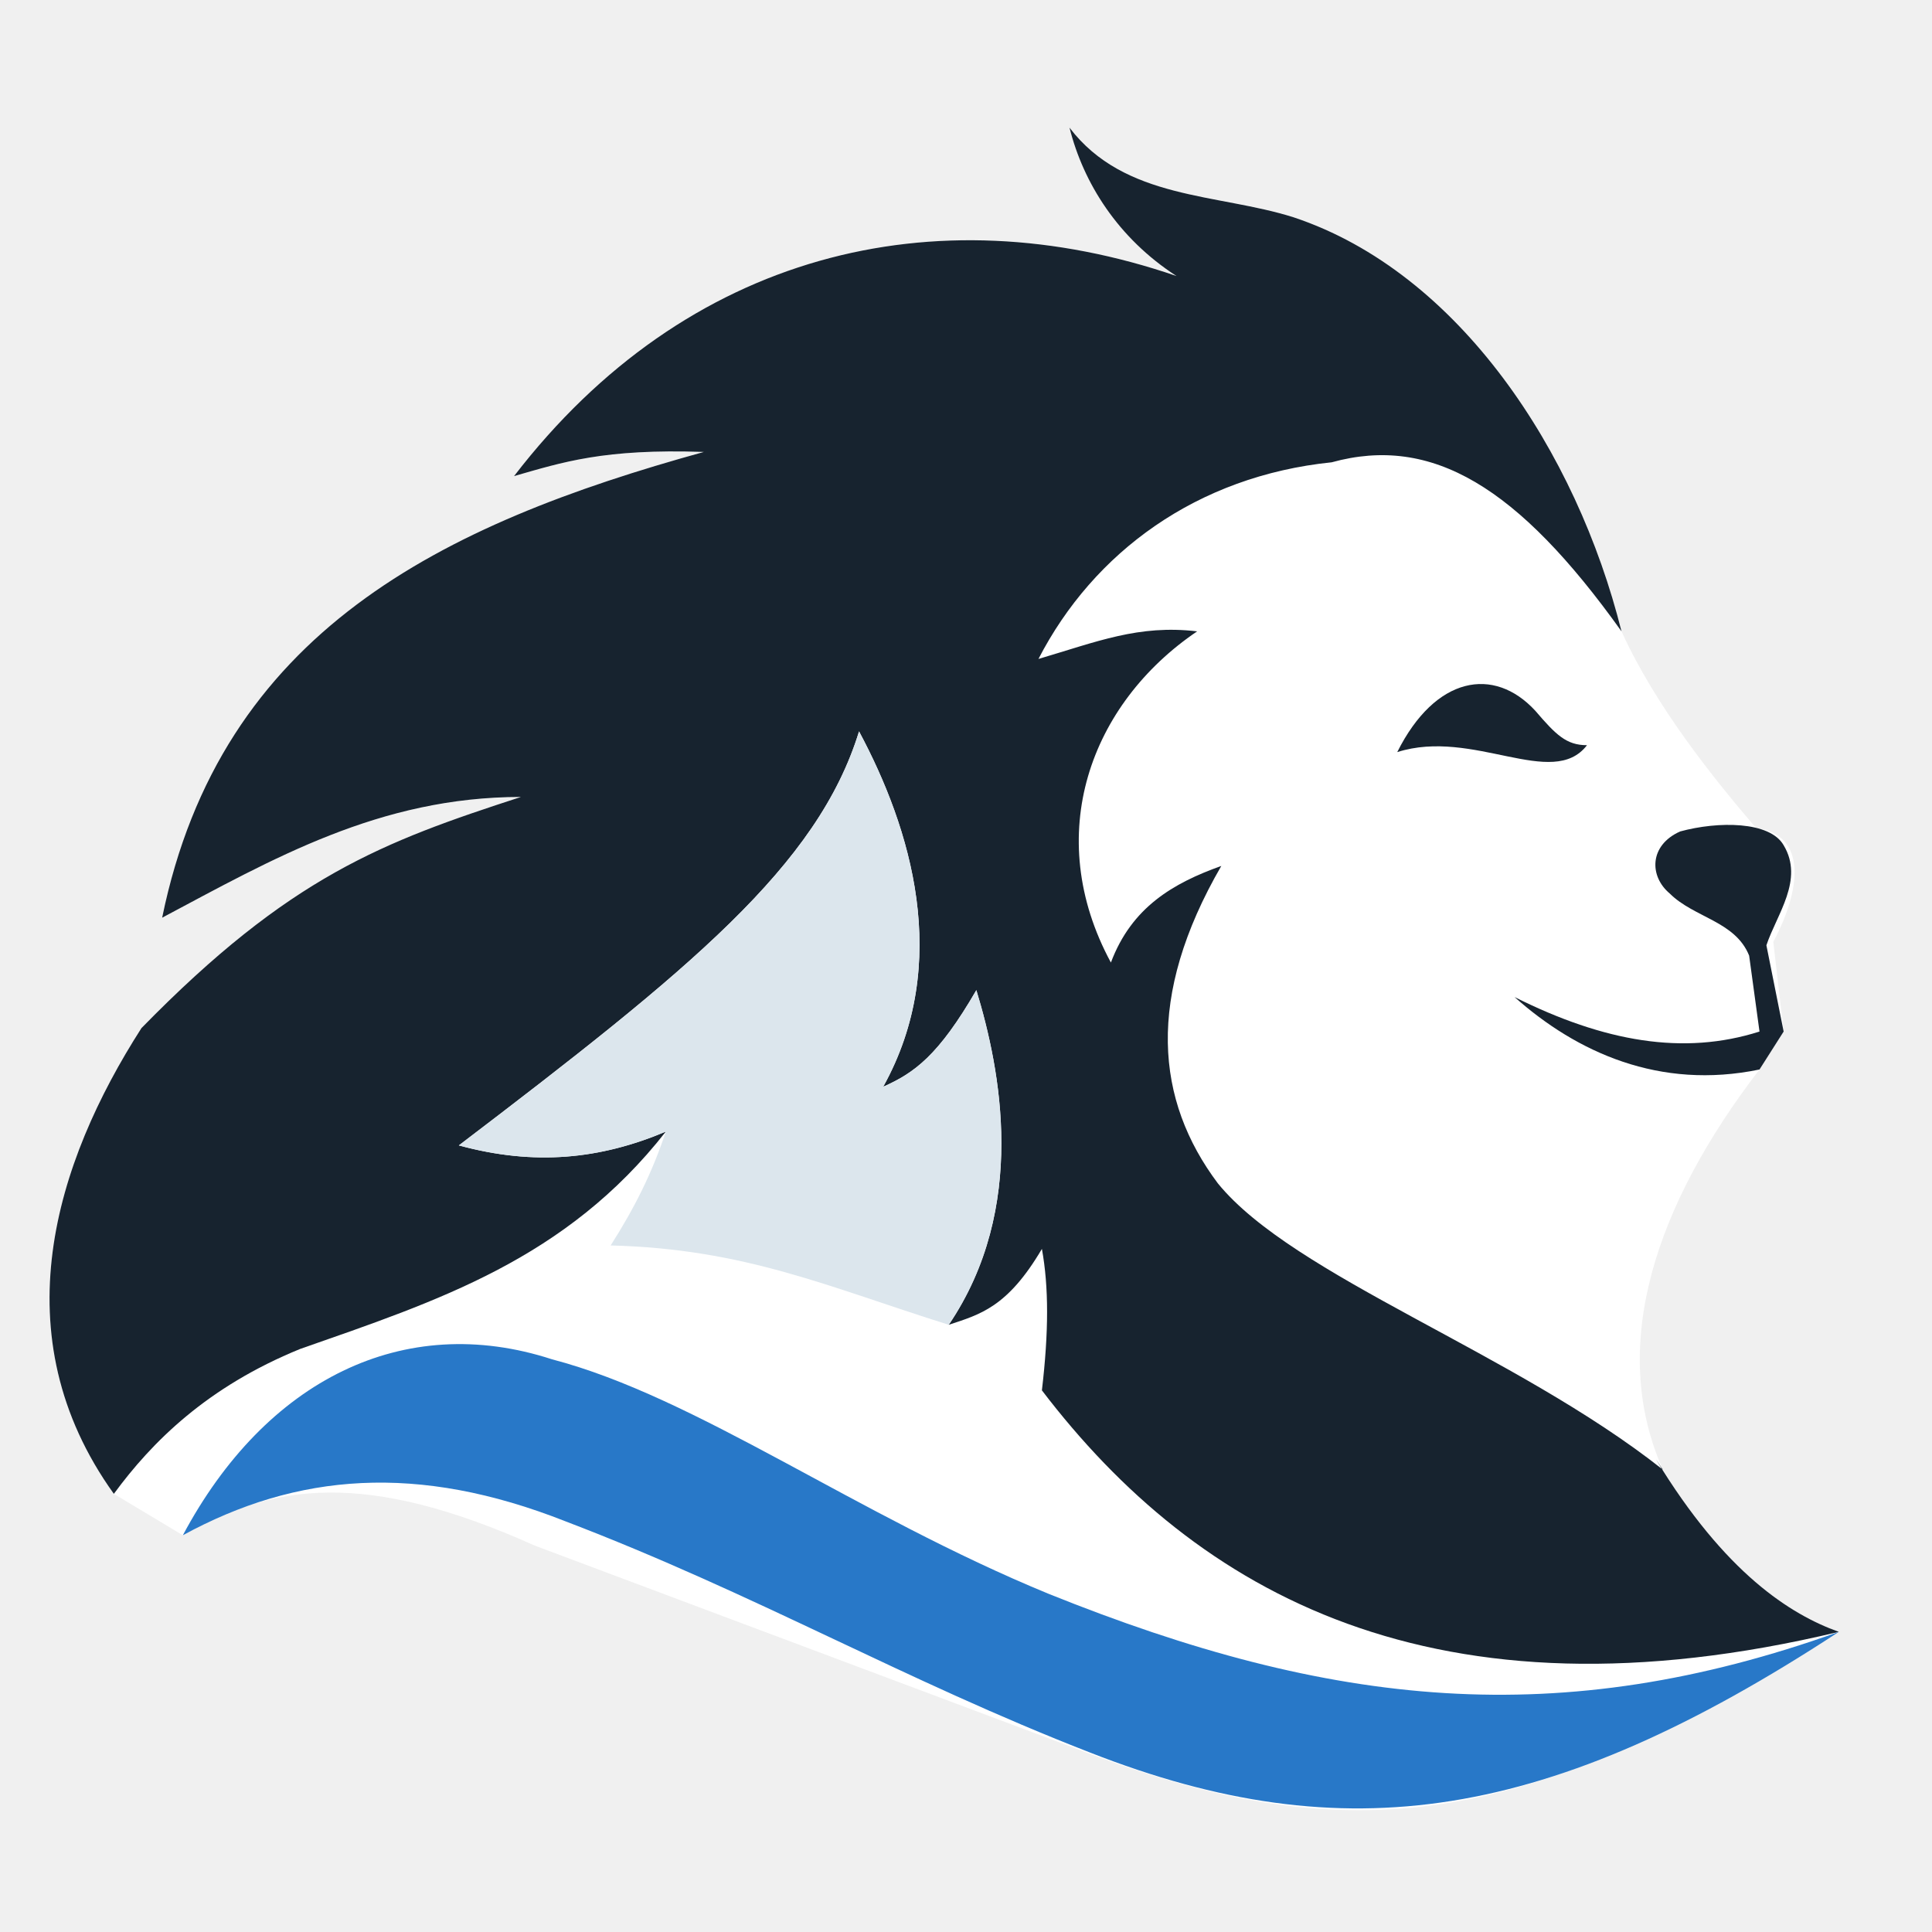
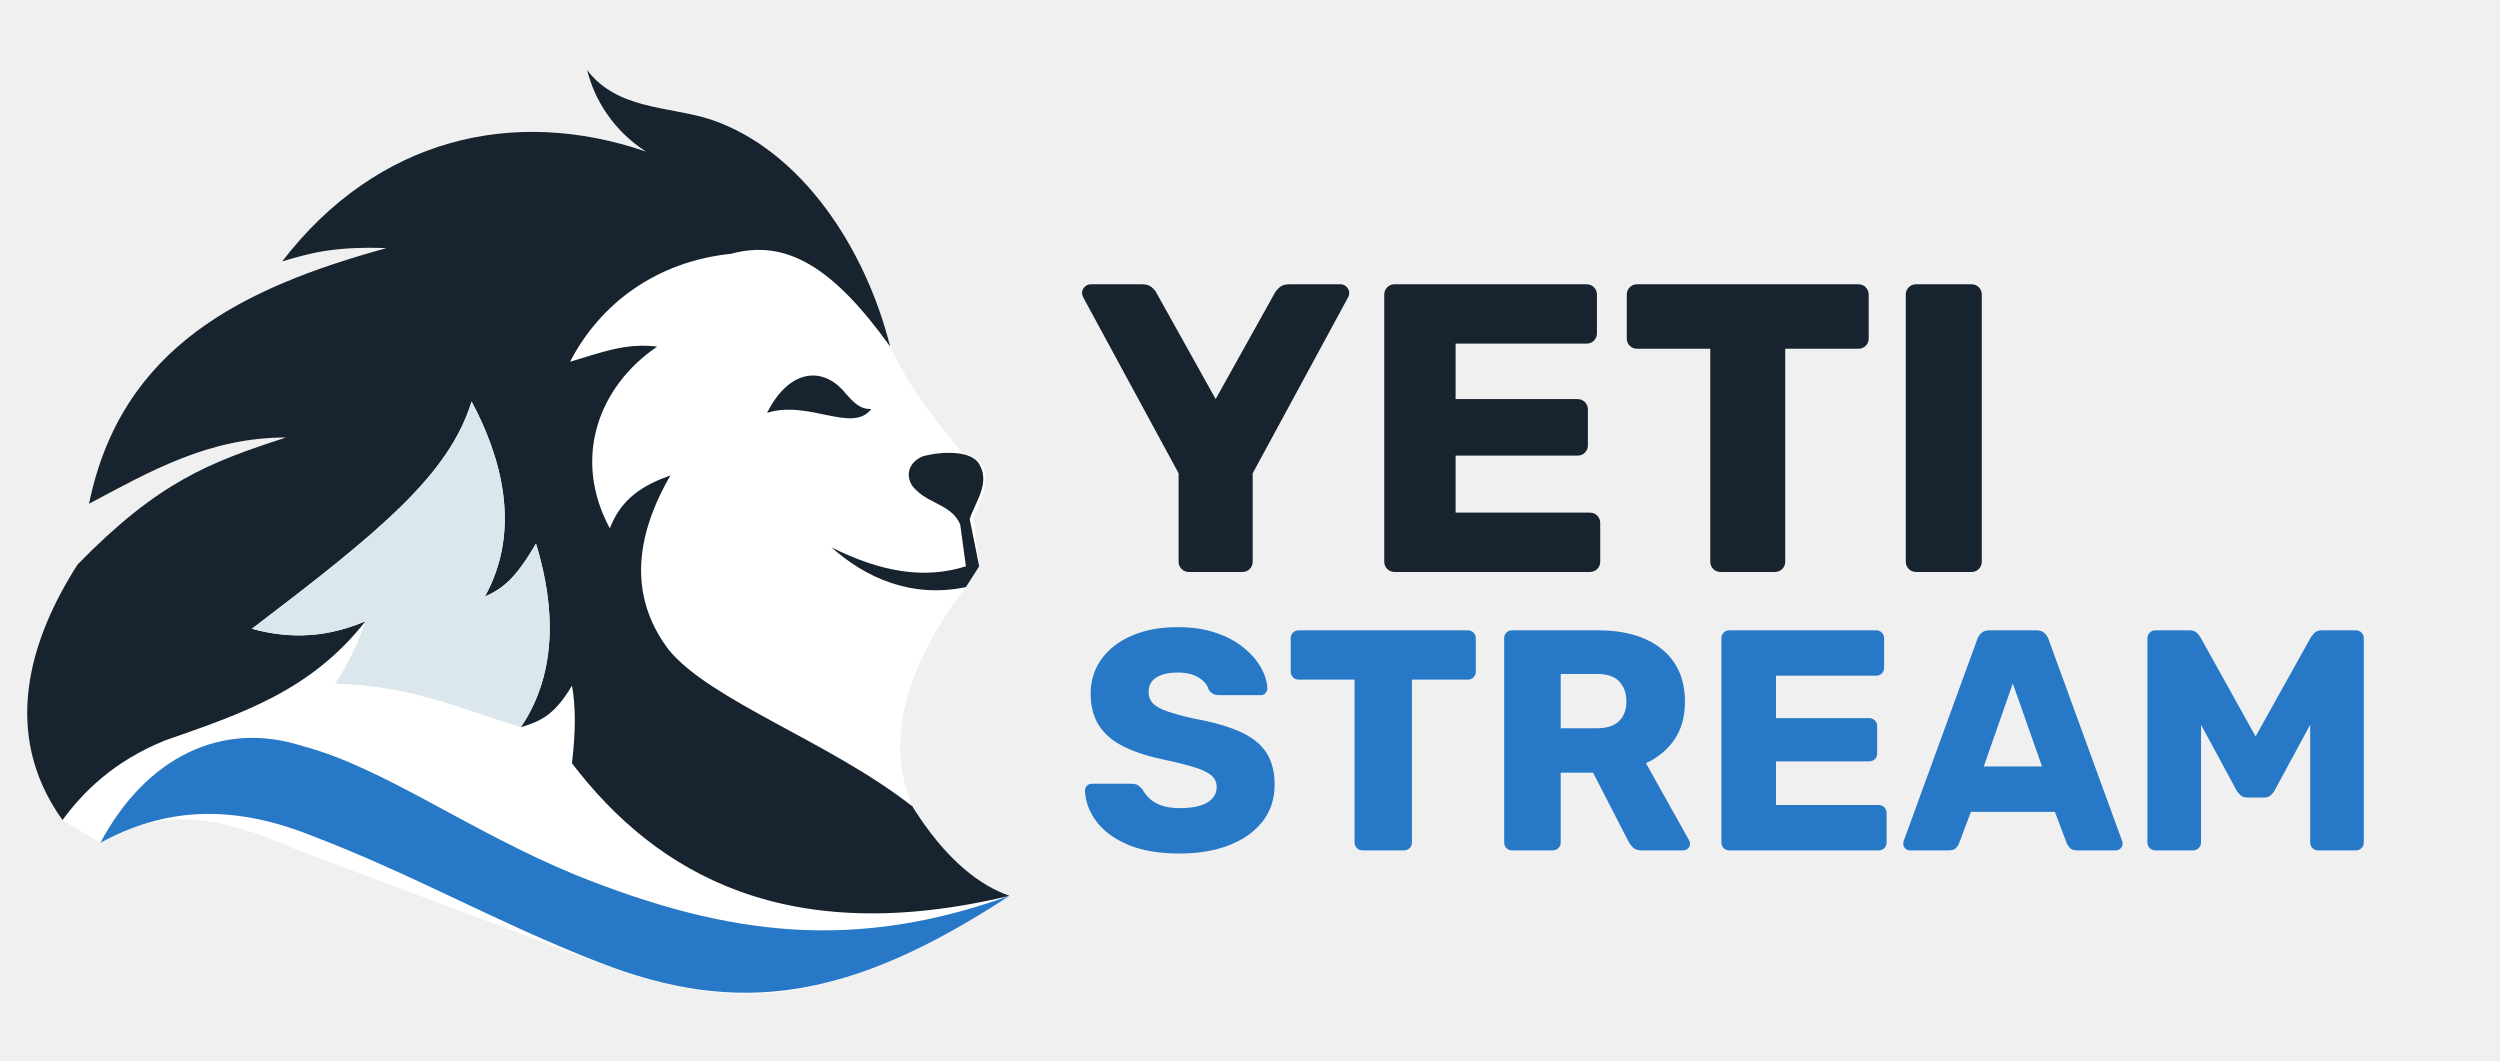
- <svg xmlns="http://www.w3.org/2000/svg" width="512" height="512" viewBox="250 160 560 560" role="img" aria-labelledby="title desc">
+ <svg xmlns="http://www.w3.org/2000/svg" width="1320" height="560" viewBox="250 160 1320 560" role="img" aria-labelledby="title desc">
  <path fill="#FFFFFF" d="M560 197C576 218 603 216 625 223C673 239 707 291 720 343C730 365 747 386 759 400C774 402 772 418 764 433L767 459L760 470C730 509 716 550 732 586C750 616 769 628 783 633C692 690 642 697 565 668L405 608C356 586 329 590 303 605L283 593C250 547 266 497 291 458C334 414 361 404 401 391C360 391 329 409 297 426C314 343 378 312 454 291C425 290 413 294 399 298C449 233 521 216 591 240C574 229 564 213 560 197Z" />
  <path fill="#17232F" d="M560 197C576 218 603 216 625 223C673 239 707 291 720 343C690 301 665 286 636 294C597 298 567 320 551 351C568 346 580 341 597 343C566 364 552 402 572 439C578 423 590 416 604 411C582 449 585 479 603 503C625 530 689 552 732 586L730 583C750 616 769 628 783 633C666 661 597 622 552 563C554 546 554 533 552 522C542 539 534 541 525 544C548 510 540 470 533 447C522 466 515 471 506 475C526 439 514 400 499 372C487 411 450 441 383 492C405 498 424 496 443 488C414 525 377 537 337 551C310 562 294 578 283 593C250 547 266 497 291 458C334 414 361 404 401 391C360 391 329 409 297 426C314 343 378 312 454 291C425 290 413 294 399 298C449 233 521 216 591 240C574 229 564 213 560 197Z" />
  <path fill="#DCE6ED" d="M499 372C514 400 526 439 506 475C515 471 522 466 533 447C540 470 548 510 525 544C490 533 466 522 427 521C434 510 439 500 443 488C424 496 405 498 383 492C450 441 487 411 499 372Z" />
  <path fill="#17232F" d="M655 378C666 356 683 353 695 366C701 373 704 376 710 376C700 389 677 371 655 378Z" />
  <path fill="#17232F" d="M737 401C748 398 763 398 767 405C773 415 765 425 762 434L767 459L760 470C731 476 707 465 689 449C715 462 738 466 760 459L757 437C753 427 741 426 734 419C728 414 728 405 737 401Z" />
  <path fill="#2878C8" d="M303 605C327 560 367 540 410 554C452 565 498 599 554 622C636 655 702 662 783 633C699 688 640 697 566 668C512 647 469 622 414 601C371 584 336 587 303 605Z" />
+   <g fill="#17232F" transform="translate(818 462) scale(0.217 -0.217)">
+     <path transform="translate(0 0)" d="M275.375 0Q264.75 0 257.5 7.25Q250.25 14.5 250.25 25.125V240.125L18.125 668.25Q17.125 670.625 16.25 673.312Q15.375 676 15.375 678.75Q15.375 687.375 21.688 693.688Q28 700 36.625 700H161.625Q176.75 700 185.25 692.438Q193.75 684.875 196.5 678.75L340.375 420.75L484.25 678.75Q487.375 684.875 495.688 692.438Q504 700 519.125 700H644.125Q652.75 700 659.062 693.688Q665.375 687.375 665.375 678.75Q665.375 676 664.688 673.312Q664 670.625 662.625 668.25L430.5 240.125V25.125Q430.5 14.5 423.25 7.25Q416 0 405 0Z" />
+     <path transform="translate(681 0)" d="M94.75 0Q84.125 0 76.875 7.25Q69.625 14.5 69.625 25.125V674.5Q69.625 685.5 76.875 692.75Q84.125 700 94.75 700H561.625Q572.625 700 579.875 692.75Q587.125 685.5 587.125 674.5V580.75Q587.125 570.125 579.875 562.875Q572.625 555.625 561.625 555.625H243.25V420.625H539.625Q550.625 420.625 557.875 413.375Q565.125 406.125 565.125 395.125V308.25Q565.125 297.625 557.875 290.375Q550.625 283.125 539.625 283.125H243.25V144.375H569.625Q580.625 144.375 587.875 137.125Q595.125 129.875 595.125 118.875V25.125Q595.125 14.5 587.875 7.25Q580.625 0 569.625 0Z" />
+     <path transform="translate(1320 0)" d="M249 0Q238.375 0 231.125 7.25Q223.875 14.5 223.875 25.125V543.125H45.875Q35.25 543.125 28.0 550.375Q20.75 557.625 20.75 568.25V674.5Q20.75 685.5 28.0 692.75Q35.25 700 45.875 700H583.875Q594.875 700 602.125 692.75Q609.375 685.5 609.375 674.5V568.25Q609.375 557.625 602.125 550.375Q594.875 543.125 583.875 543.125H406.25V25.125Q406.25 14.5 399.0 7.25Q391.75 0 380.75 0Z" />
+     <path transform="translate(1950 0)" d="M94.75 0Q84.125 0 76.875 7.25Q69.625 14.5 69.625 25.125V674.875Q69.625 685.5 76.875 692.75Q84.125 700 94.75 700H229.375Q240 700 247.25 692.75Q254.5 685.5 254.5 674.875V25.125Q254.5 14.5 247.25 7.25Q240 0 229.375 0Z" />
+   </g>
+   <g fill="#2878C8" transform="translate(818 609) scale(0.166 -0.166)">
+     <path transform="translate(0 0)" d="M330.875 -10Q231.125 -10 164.938 18.5Q98.75 47 65.0 93.0Q31.25 139 29.25 190.625Q29.25 199.25 35.562 205.562Q41.875 211.875 50.875 211.875H177.125Q190.875 211.875 198.25 206.812Q205.625 201.75 212.25 193.75Q220 178.875 234.438 165.125Q248.875 151.375 272.688 142.875Q296.5 134.375 330.875 134.375Q388.875 134.375 418.562 152.375Q448.25 170.375 448.25 201Q448.25 223.5 432.25 237.688Q416.25 251.875 380.75 263.25Q345.25 274.625 285.875 287.375Q209.875 302.875 156.375 328.312Q102.875 353.75 75.125 395.312Q47.375 436.875 47.375 498.75Q47.375 560.375 81.562 608.062Q115.75 655.75 177.875 682.875Q240 710 324.625 710Q393.625 710 446.375 691.812Q499.125 673.625 535.0 644.0Q570.875 614.375 589.625 580.438Q608.375 546.5 609.375 515Q609.375 506.75 603.438 500.25Q597.5 493.75 588.375 493.75H455.875Q445.25 493.75 437.125 497.75Q429 501.75 422.625 511.25Q417.25 533.125 391.375 549.375Q365.5 565.625 324.625 565.625Q281.25 565.625 256.438 550.062Q231.625 534.5 231.625 503.125Q231.625 482.5 245.125 467.938Q258.625 453.375 290.5 442.312Q322.375 431.25 377.125 418.875Q467.75 402.375 523.938 376.812Q580.125 351.25 606.312 310.812Q632.5 270.375 632.5 209.125Q632.5 140.625 593.875 91.562Q555.25 42.5 487.375 16.25Q419.5 -10 330.875 -10Z" />
+     <path transform="translate(663 0)" d="M249 0Q238.375 0 231.125 7.25Q223.875 14.5 223.875 25.125V543.125H45.875Q35.25 543.125 28.0 550.375Q20.75 557.625 20.75 568.25V674.5Q20.75 685.5 28.0 692.75Q35.25 700 45.875 700H583.875Q594.875 700 602.125 692.75Q609.375 685.5 609.375 674.5V568.25Q609.375 557.625 602.125 550.375Q594.875 543.125 583.875 543.125H406.25V25.125Q406.25 14.5 399.0 7.25Q391.75 0 380.75 0Z" />
+     <path transform="translate(1293 0)" d="M94.75 0Q84.125 0 76.875 7.25Q69.625 14.5 69.625 25.125V674.5Q69.625 685.5 76.875 692.75Q84.125 700 94.75 700H367.125Q496.5 700 570.562 640.625Q644.625 581.25 644.625 472.375Q644.625 400.5 610.562 351.562Q576.5 302.625 520.5 277.5L657.75 32.25Q660.75 26.25 660.75 21.25Q660.75 12.625 654.438 6.312Q648.125 0 639.5 0H506.875Q488.375 0 479.125 9.438Q469.875 18.875 465.75 27L352.375 247.25H249.5V25.125Q249.5 14.5 242.25 7.25Q235 0 224 0ZM249.5 388.5H365.25Q412.25 388.5 435.375 411.5Q458.5 434.5 458.5 473.625Q458.5 512.75 436.0 537.0Q413.5 561.25 365.25 561.25H249.5Z" />
+     <path transform="translate(1984 0)" d="M94.75 0Q84.125 0 76.875 7.25Q69.625 14.5 69.625 25.125V674.5Q69.625 685.5 76.875 692.75Q84.125 700 94.75 700H561.625Q572.625 700 579.875 692.75Q587.125 685.5 587.125 674.5V580.75Q587.125 570.125 579.875 562.875Q572.625 555.625 561.625 555.625H243.25V420.625H539.625Q550.625 420.625 557.875 413.375Q565.125 406.125 565.125 395.125V308.25Q565.125 297.625 557.875 290.375Q550.625 283.125 539.625 283.125H243.25V144.375H569.625Q580.625 144.375 587.875 137.125Q595.125 129.875 595.125 118.875V25.125Q595.125 14.5 587.875 7.25Q580.625 0 569.625 0Z" />
+     <path transform="translate(2623 0)" d="M30.25 0Q21.625 0 15.312 6.312Q9 12.625 9 21.25Q9 25.625 10.375 29.75L244.625 671.875Q248 682.5 257.312 691.25Q266.625 700 283.625 700H432Q449 700 458.312 691.25Q467.625 682.5 471 671.875L705.25 29.75Q706.625 25.625 706.625 21.25Q706.625 12.625 700.312 6.312Q694 0 685.375 0H562.25Q546.625 0 539.438 7.375Q532.25 14.75 529.625 21.25L491.375 122.5H224.25L186 21.25Q183.75 14.75 176.688 7.375Q169.625 0 153.375 0ZM265.125 266.875H450.5L357.5 530.875Z" />
+     <path transform="translate(3339 0)" d="M95.125 0Q84.5 0 77.062 7.25Q69.625 14.5 69.625 25.125V674.5Q69.625 685.5 77.062 692.75Q84.5 700 95.125 700H203.25Q219.5 700 227.625 691.25Q235.75 682.5 238 678.25L413.75 362.5L589.875 678.25Q592.5 682.5 600.438 691.25Q608.375 700 624.625 700H732.375Q743.375 700 750.625 692.75Q757.875 685.5 757.875 674.5V25.125Q757.875 14.5 750.625 7.25Q743.375 0 732.375 0H612.5Q601.875 0 594.625 7.25Q587.375 14.5 587.375 25.125V399.625L474.5 191.125Q469.875 182.375 461.75 175.188Q453.625 168 439.75 168H387.75Q373.875 168 365.938 175.188Q358 182.375 353 191.125L240.125 399.625V25.125Q240.125 14.5 232.875 7.25Q225.625 0 215 0Z" />
+   </g>
</svg>
